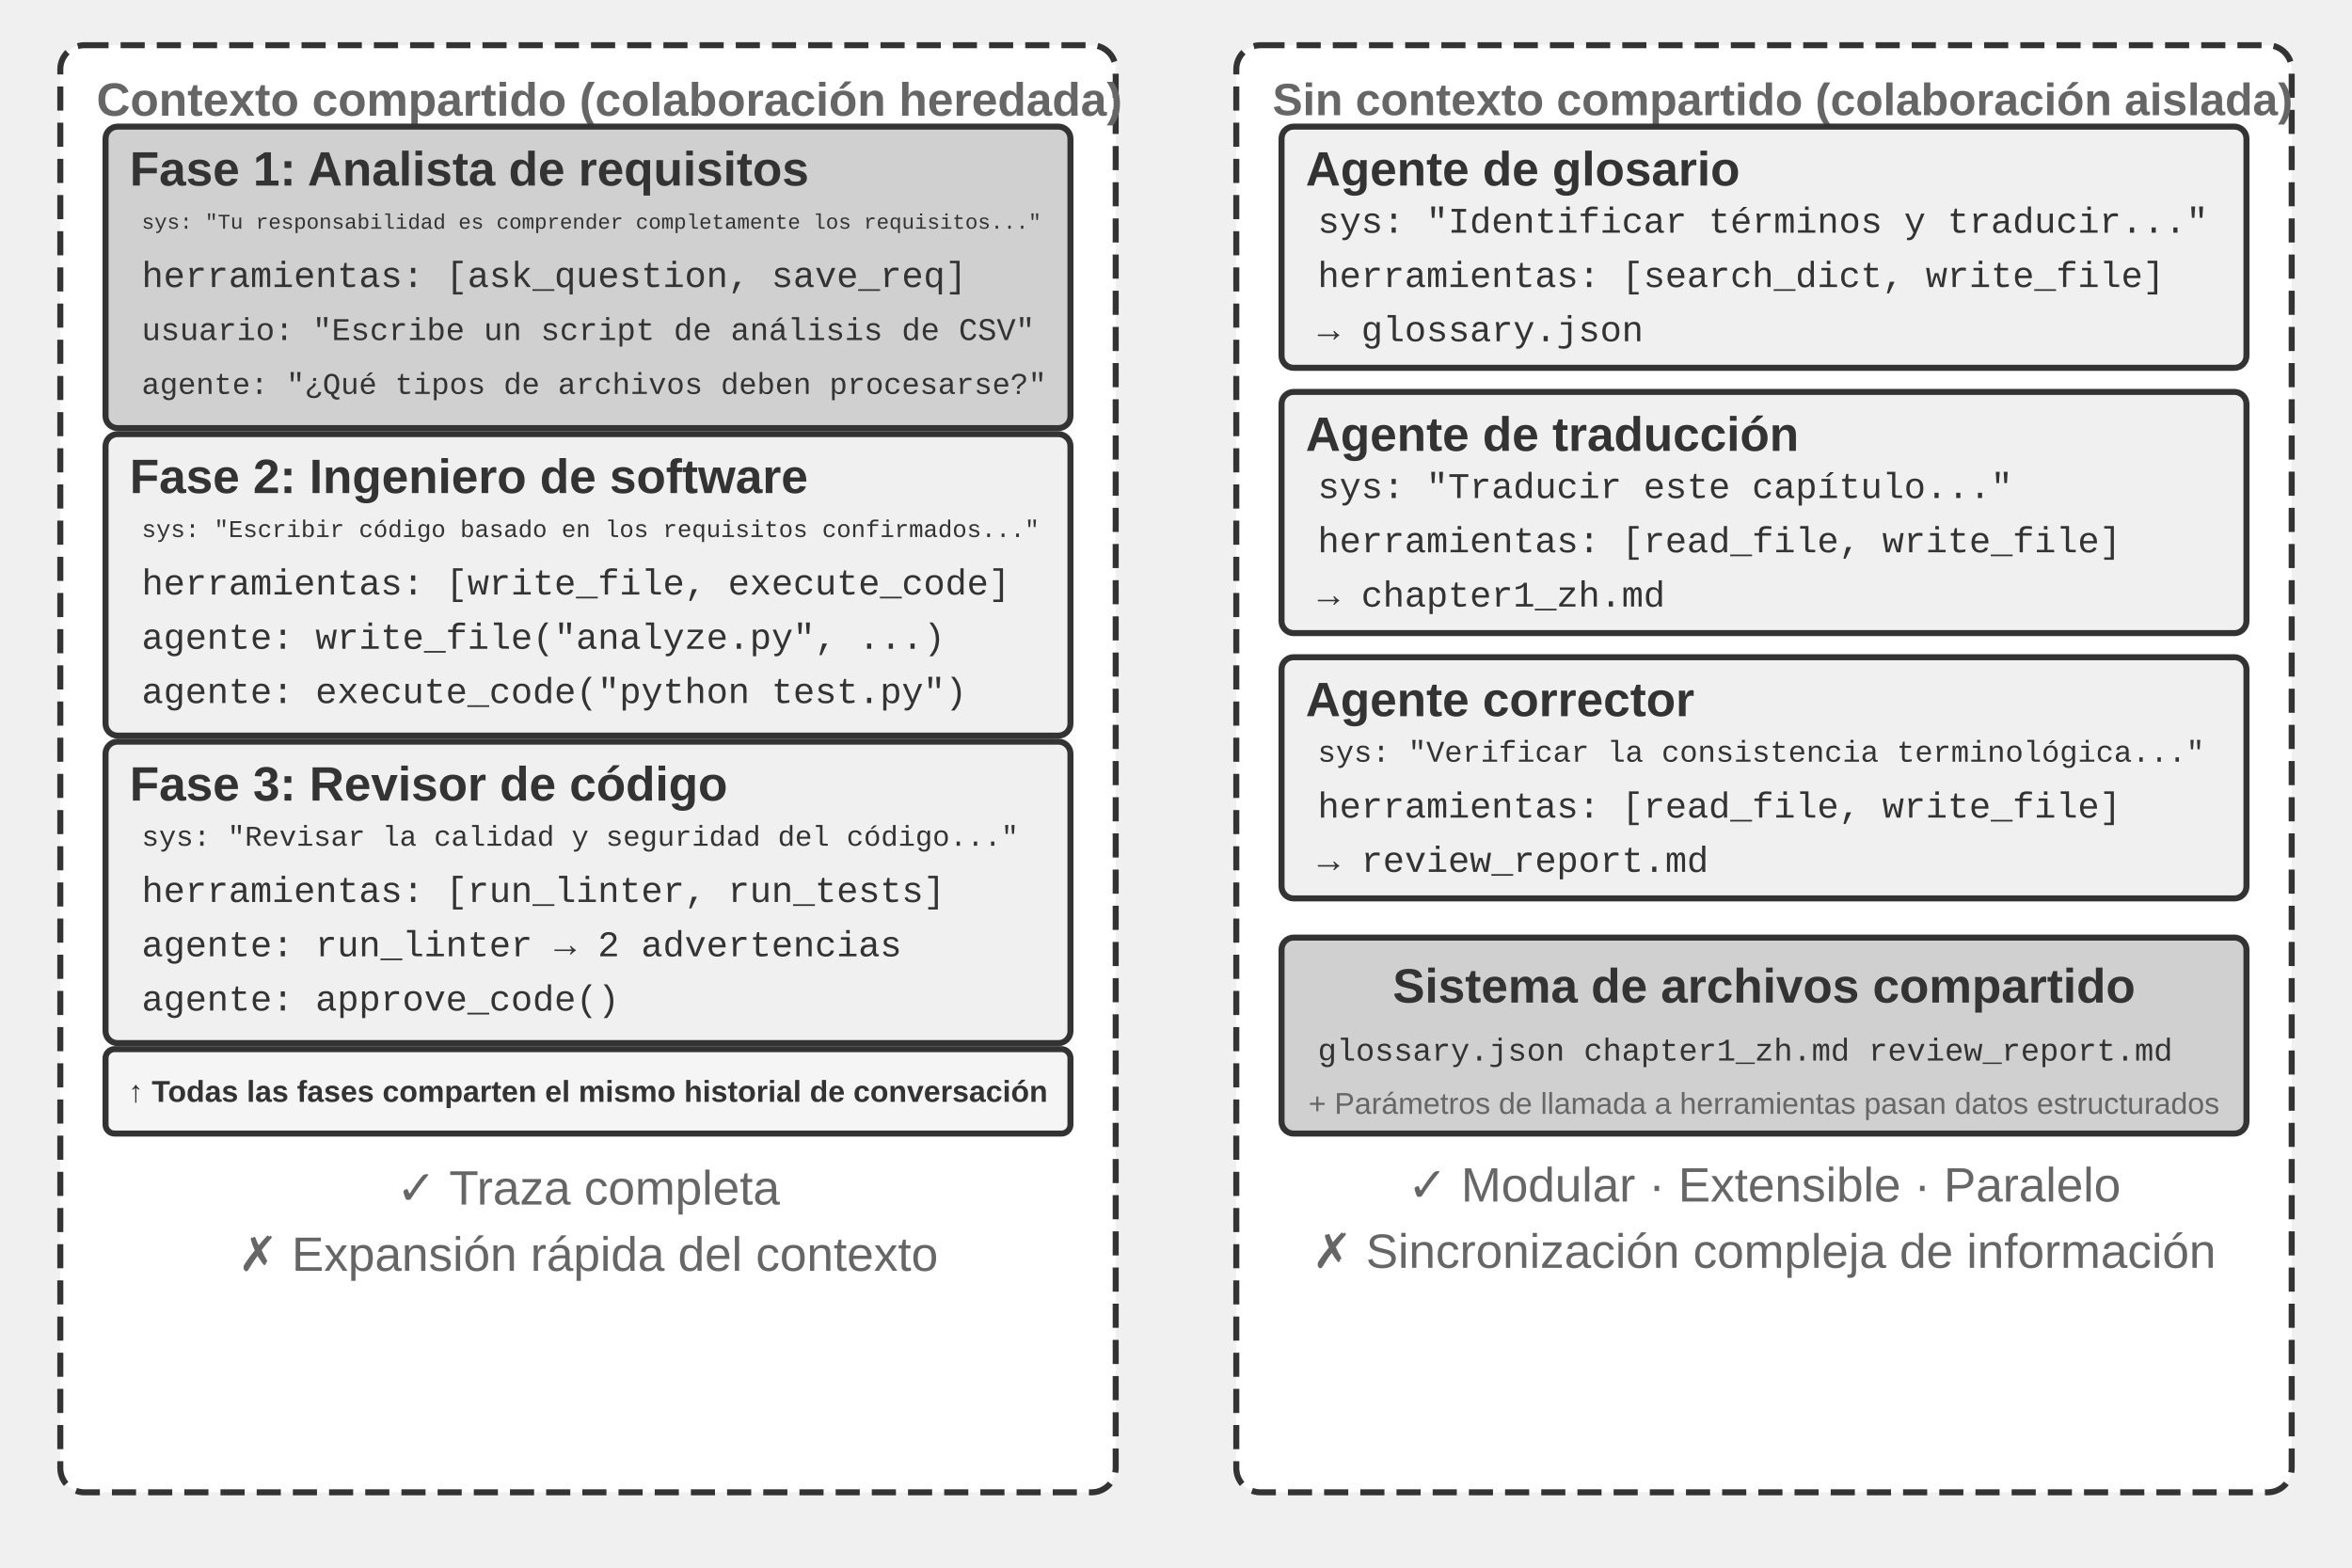
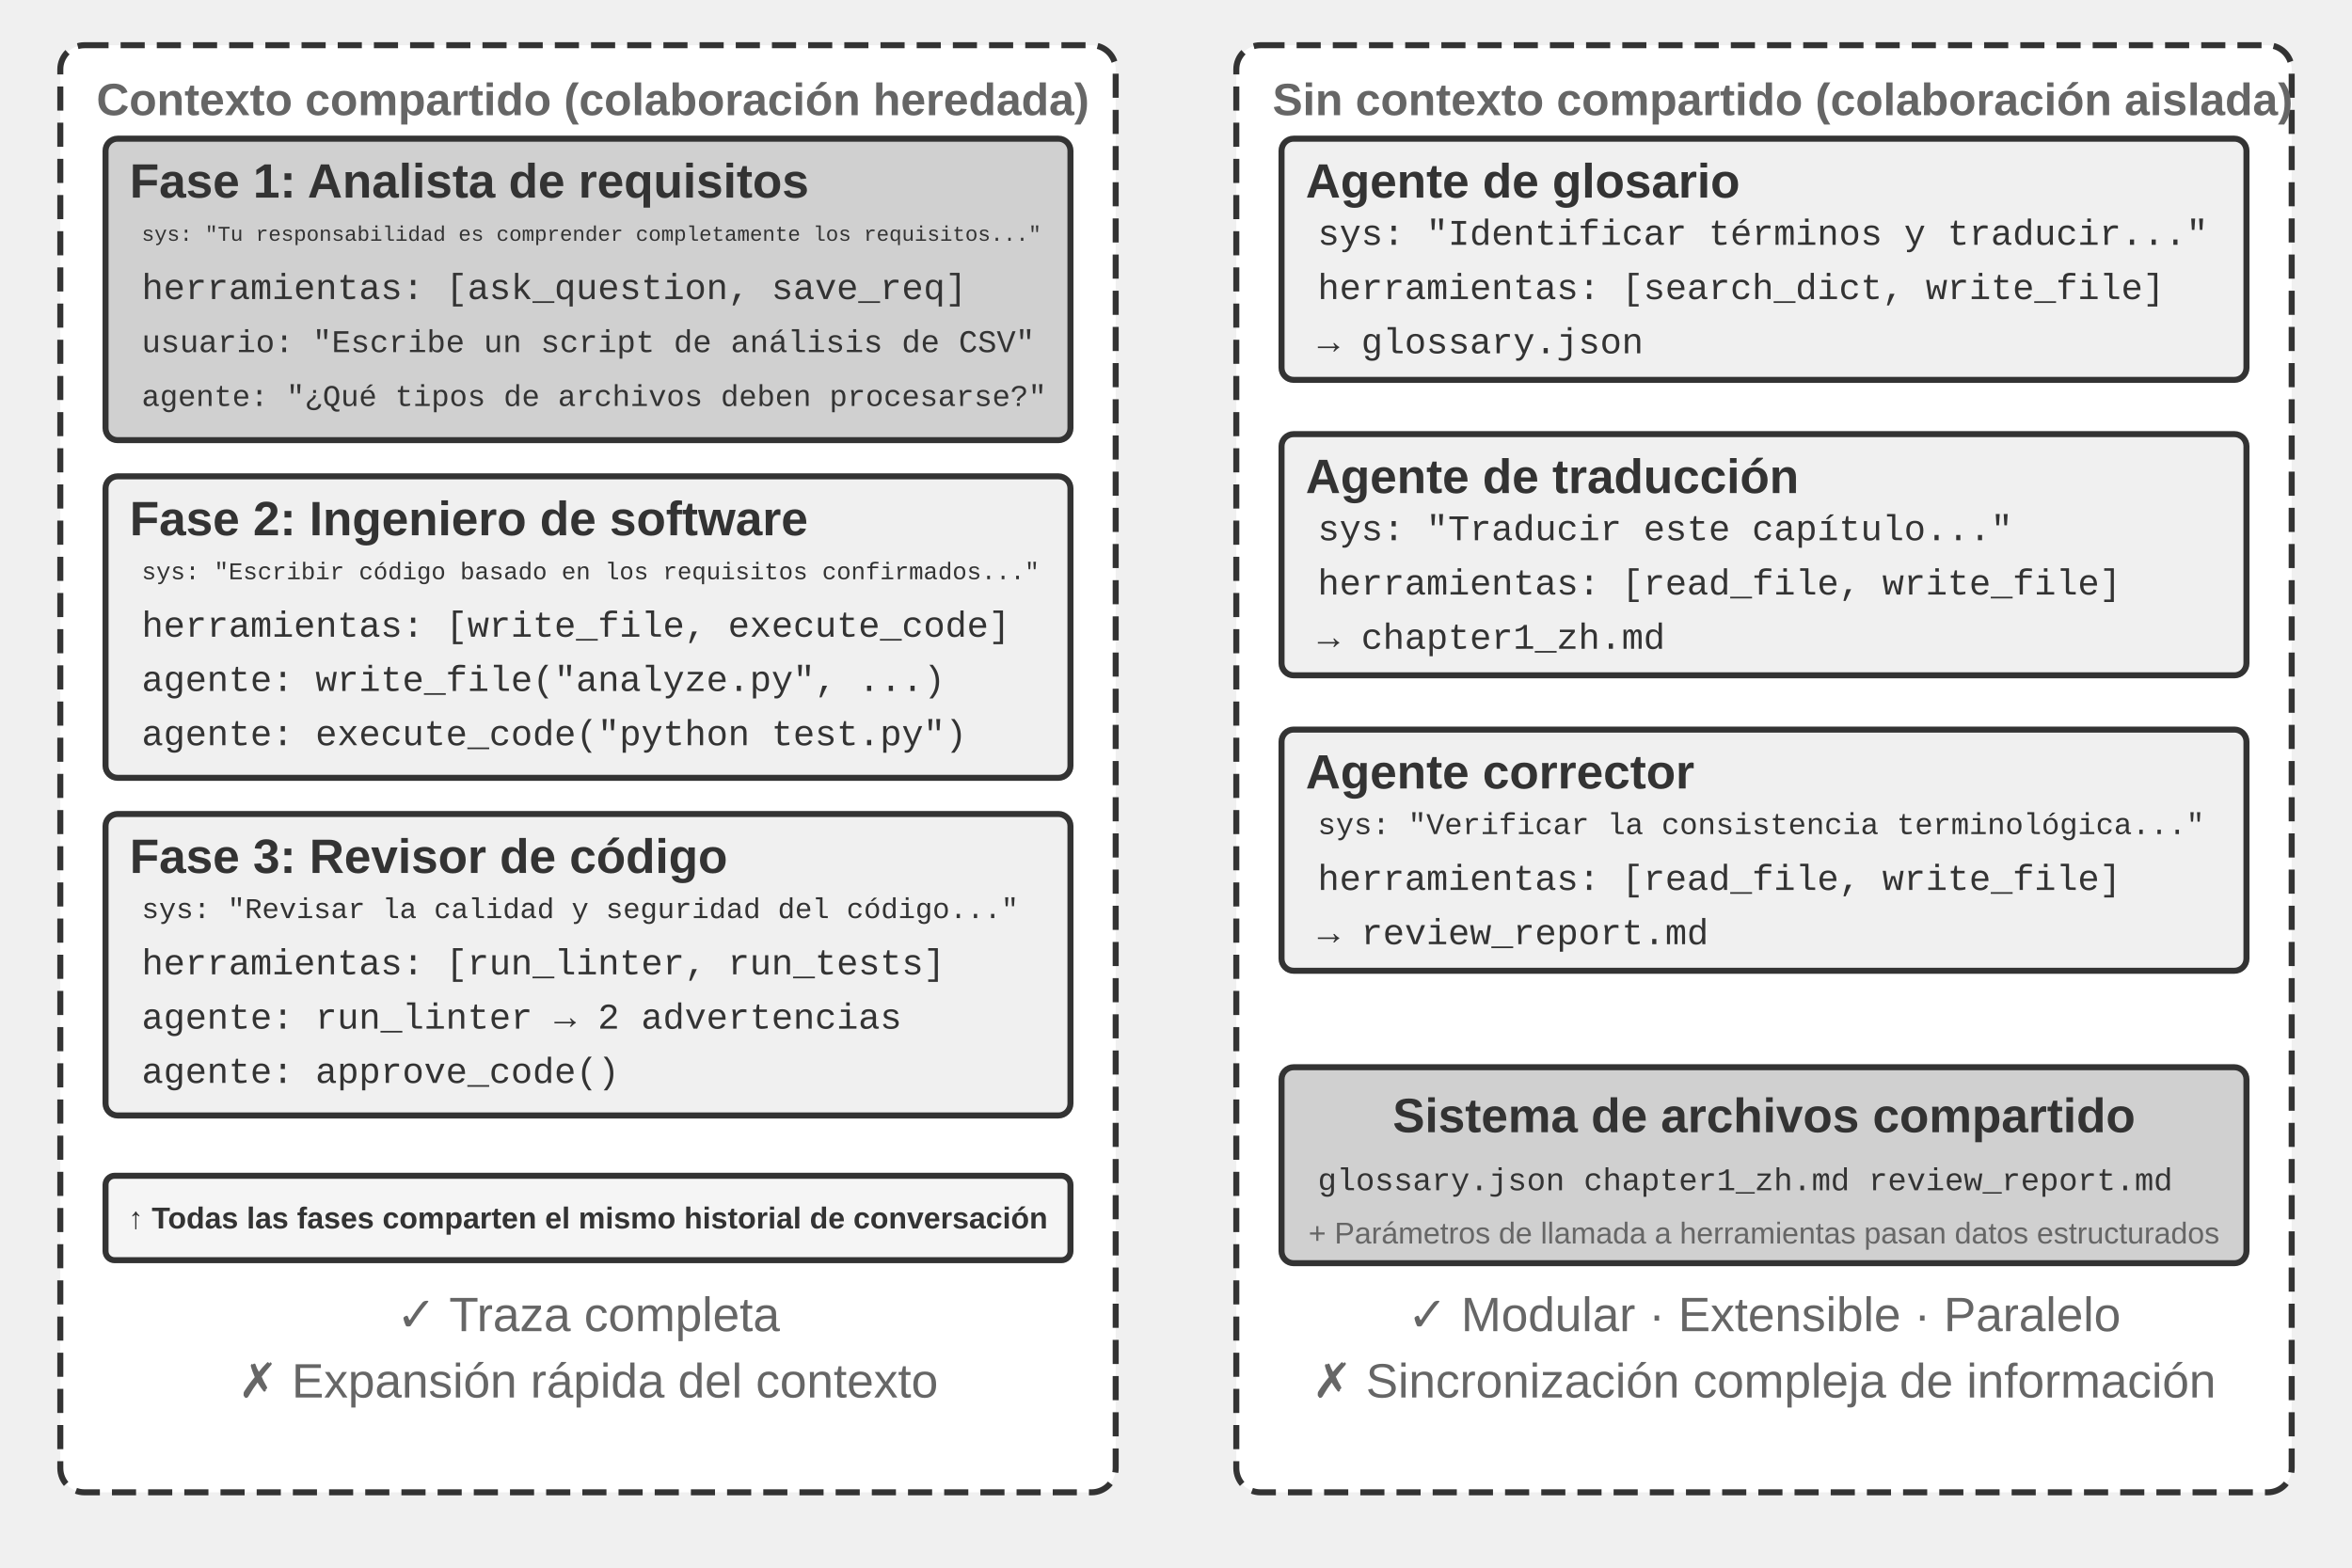
<svg xmlns="http://www.w3.org/2000/svg" viewBox="0 40 780 520" width="780" height="520" style="background:#ffffff">
  <defs>
    <marker id="ah" markerWidth="12" markerHeight="8" refX="12" refY="4" orient="auto">
      <polygon points="0 0, 12 4, 0 8" fill="#333333" />
    </marker>
    <marker id="ah-light" markerWidth="12" markerHeight="8" refX="12" refY="4" orient="auto">
      <polygon points="0 0, 12 4, 0 8" fill="#999999" />
    </marker>
  </defs>
  <rect x="20" y="55" width="350" height="480" rx="8" fill="#ffffff" stroke="#333333" stroke-width="2" stroke-dasharray="8,4" />
-   <text x="32" y="73" font-family="Arial, 'Helvetica Neue', Helvetica, 'PingFang SC', 'Microsoft YaHei', sans-serif" font-size="15.5" fill="#666666" text-anchor="start" dominant-baseline="central" font-weight="bold">Contexto compartido (colaboración heredada)</text>
-   <rect x="35" y="82" width="320" height="100" rx="4" fill="#d0d0d0" stroke="#333333" stroke-width="2" />
-   <text x="43" y="96" font-family="Arial, 'Helvetica Neue', Helvetica, 'PingFang SC', 'Microsoft YaHei', sans-serif" font-size="16" fill="#333333" text-anchor="start" dominant-baseline="central" font-weight="bold">Fase 1: Analista de requisitos</text>
-   <text x="47" y="114" font-family="'Courier New', Courier, monospace" font-size="7" fill="#333333" text-anchor="start" dominant-baseline="central">sys: "Tu responsabilidad es comprender completamente los requisitos..."</text>
-   <text x="47" y="132" font-family="'Courier New', Courier, monospace" font-size="12" fill="#333333" text-anchor="start" dominant-baseline="central">herramientas: [ask_question, save_req]</text>
-   <text x="47" y="150" font-family="'Courier New', Courier, monospace" font-size="10.5" fill="#333333" text-anchor="start" dominant-baseline="central">usuario: "Escribe un script de análisis de CSV"</text>
-   <text x="47" y="168" font-family="'Courier New', Courier, monospace" font-size="10" fill="#333333" text-anchor="start" dominant-baseline="central">agente: "¿Qué tipos de archivos deben procesarse?"</text>
-   <rect x="35" y="184" width="320" height="100" rx="4" fill="#f0f0f0" stroke="#333333" stroke-width="2" />
-   <text x="43" y="198" font-family="Arial, 'Helvetica Neue', Helvetica, 'PingFang SC', 'Microsoft YaHei', sans-serif" font-size="16" fill="#333333" text-anchor="start" dominant-baseline="central" font-weight="bold">Fase 2: Ingeniero de software</text>
-   <text x="47" y="216" font-family="'Courier New', Courier, monospace" font-size="8" fill="#333333" text-anchor="start" dominant-baseline="central">sys: "Escribir código basado en los requisitos confirmados..."</text>
-   <text x="47" y="234" font-family="'Courier New', Courier, monospace" font-size="12" fill="#333333" text-anchor="start" dominant-baseline="central">herramientas: [write_file, execute_code]</text>
-   <text x="47" y="252" font-family="'Courier New', Courier, monospace" font-size="12" fill="#333333" text-anchor="start" dominant-baseline="central">agente: write_file("analyze.py", ...)</text>
-   <text x="47" y="270" font-family="'Courier New', Courier, monospace" font-size="12" fill="#333333" text-anchor="start" dominant-baseline="central">agente: execute_code("python test.py")</text>
-   <rect x="35" y="286" width="320" height="100" rx="4" fill="#f0f0f0" stroke="#333333" stroke-width="2" />
-   <text x="43" y="300" font-family="Arial, 'Helvetica Neue', Helvetica, 'PingFang SC', 'Microsoft YaHei', sans-serif" font-size="16" fill="#333333" text-anchor="start" dominant-baseline="central" font-weight="bold">Fase 3: Revisor de código</text>
-   <text x="47" y="318" font-family="'Courier New', Courier, monospace" font-size="9.5" fill="#333333" text-anchor="start" dominant-baseline="central">sys: "Revisar la calidad y seguridad del código..."</text>
-   <text x="47" y="336" font-family="'Courier New', Courier, monospace" font-size="12" fill="#333333" text-anchor="start" dominant-baseline="central">herramientas: [run_linter, run_tests]</text>
-   <text x="47" y="354" font-family="'Courier New', Courier, monospace" font-size="12" fill="#333333" text-anchor="start" dominant-baseline="central">agente: run_linter → 2 advertencias</text>
-   <text x="47" y="372" font-family="'Courier New', Courier, monospace" font-size="12" fill="#333333" text-anchor="start" dominant-baseline="central">agente: approve_code()</text>
-   <rect x="35" y="388" width="320" height="28" rx="3" fill="#f5f5f5" stroke="#333333" stroke-width="2" />
-   <text x="195" y="402" font-family="Arial, 'Helvetica Neue', Helvetica, 'PingFang SC', 'Microsoft YaHei', sans-serif" font-size="10" fill="#333333" text-anchor="middle" dominant-baseline="central" font-weight="bold">↑ Todas las fases comparten el mismo historial de conversación</text>
-   <text x="195" y="434" font-family="Arial, 'Helvetica Neue', Helvetica, 'PingFang SC', 'Microsoft YaHei', sans-serif" font-size="16" fill="#666666" text-anchor="middle" dominant-baseline="central" font-weight="normal">✓ Traza completa</text>
-   <text x="195" y="456" font-family="Arial, 'Helvetica Neue', Helvetica, 'PingFang SC', 'Microsoft YaHei', sans-serif" font-size="16" fill="#666666" text-anchor="middle" dominant-baseline="central" font-weight="normal">✗ Expansión rápida del contexto</text>
+   <text x="32" y="73" font-family="Arial, 'Helvetica Neue', Helvetica, 'PingFang SC', 'Microsoft YaHei', sans-serif" font-size="15" fill="#666666" text-anchor="start" dominant-baseline="central" font-weight="bold">Contexto compartido (colaboración heredada)</text>
+   <g transform="translate(0 4)">
+     <rect x="35" y="82" width="320" height="100" rx="4" fill="#d0d0d0" stroke="#333333" stroke-width="2" />
+     <text x="43" y="96" font-family="Arial, 'Helvetica Neue', Helvetica, 'PingFang SC', 'Microsoft YaHei', sans-serif" font-size="16" fill="#333333" text-anchor="start" dominant-baseline="central" font-weight="bold">Fase 1: Analista de requisitos</text>
+     <text x="47" y="114" font-family="'Courier New', Courier, monospace" font-size="7" fill="#333333" text-anchor="start" dominant-baseline="central">sys: "Tu responsabilidad es comprender completamente los requisitos..."</text>
+     <text x="47" y="132" font-family="'Courier New', Courier, monospace" font-size="12" fill="#333333" text-anchor="start" dominant-baseline="central">herramientas: [ask_question, save_req]</text>
+     <text x="47" y="150" font-family="'Courier New', Courier, monospace" font-size="10.5" fill="#333333" text-anchor="start" dominant-baseline="central">usuario: "Escribe un script de análisis de CSV"</text>
+     <text x="47" y="168" font-family="'Courier New', Courier, monospace" font-size="10" fill="#333333" text-anchor="start" dominant-baseline="central">agente: "¿Qué tipos de archivos deben procesarse?"</text>
+     <g transform="translate(0 10)">
+       <rect x="35" y="184" width="320" height="100" rx="4" fill="#f0f0f0" stroke="#333333" stroke-width="2" />
+       <text x="43" y="198" font-family="Arial, 'Helvetica Neue', Helvetica, 'PingFang SC', 'Microsoft YaHei', sans-serif" font-size="16" fill="#333333" text-anchor="start" dominant-baseline="central" font-weight="bold">Fase 2: Ingeniero de software</text>
+       <text x="47" y="216" font-family="'Courier New', Courier, monospace" font-size="8" fill="#333333" text-anchor="start" dominant-baseline="central">sys: "Escribir código basado en los requisitos confirmados..."</text>
+       <text x="47" y="234" font-family="'Courier New', Courier, monospace" font-size="12" fill="#333333" text-anchor="start" dominant-baseline="central">herramientas: [write_file, execute_code]</text>
+       <text x="47" y="252" font-family="'Courier New', Courier, monospace" font-size="12" fill="#333333" text-anchor="start" dominant-baseline="central">agente: write_file("analyze.py", ...)</text>
+       <text x="47" y="270" font-family="'Courier New', Courier, monospace" font-size="12" fill="#333333" text-anchor="start" dominant-baseline="central">agente: execute_code("python test.py")</text>
+     </g>
+     <g transform="translate(0 20)">
+       <rect x="35" y="286" width="320" height="100" rx="4" fill="#f0f0f0" stroke="#333333" stroke-width="2" />
+       <text x="43" y="300" font-family="Arial, 'Helvetica Neue', Helvetica, 'PingFang SC', 'Microsoft YaHei', sans-serif" font-size="16" fill="#333333" text-anchor="start" dominant-baseline="central" font-weight="bold">Fase 3: Revisor de código</text>
+       <text x="47" y="318" font-family="'Courier New', Courier, monospace" font-size="9.5" fill="#333333" text-anchor="start" dominant-baseline="central">sys: "Revisar la calidad y seguridad del código..."</text>
+       <text x="47" y="336" font-family="'Courier New', Courier, monospace" font-size="12" fill="#333333" text-anchor="start" dominant-baseline="central">herramientas: [run_linter, run_tests]</text>
+       <text x="47" y="354" font-family="'Courier New', Courier, monospace" font-size="12" fill="#333333" text-anchor="start" dominant-baseline="central">agente: run_linter → 2 advertencias</text>
+       <text x="47" y="372" font-family="'Courier New', Courier, monospace" font-size="12" fill="#333333" text-anchor="start" dominant-baseline="central">agente: approve_code()</text>
+     </g>
+     <g transform="translate(0 38)">
+       <rect x="35" y="388" width="320" height="28" rx="3" fill="#f5f5f5" stroke="#333333" stroke-width="2" />
+       <text x="195" y="402" font-family="Arial, 'Helvetica Neue', Helvetica, 'PingFang SC', 'Microsoft YaHei', sans-serif" font-size="10" fill="#333333" text-anchor="middle" dominant-baseline="central" font-weight="bold">↑ Todas las fases comparten el mismo historial de conversación</text>
+       <text x="195" y="434" font-family="Arial, 'Helvetica Neue', Helvetica, 'PingFang SC', 'Microsoft YaHei', sans-serif" font-size="16" fill="#666666" text-anchor="middle" dominant-baseline="central" font-weight="normal">✓ Traza completa</text>
+       <text x="195" y="456" font-family="Arial, 'Helvetica Neue', Helvetica, 'PingFang SC', 'Microsoft YaHei', sans-serif" font-size="16" fill="#666666" text-anchor="middle" dominant-baseline="central" font-weight="normal">✗ Expansión rápida del contexto</text>
+     </g>
+   </g>
  <rect x="410" y="55" width="350" height="480" rx="8" fill="#ffffff" stroke="#333333" stroke-width="2" stroke-dasharray="8,4" />
  <text x="422" y="73" font-family="Arial, 'Helvetica Neue', Helvetica, 'PingFang SC', 'Microsoft YaHei', sans-serif" font-size="15" fill="#666666" text-anchor="start" dominant-baseline="central" font-weight="bold">Sin contexto compartido (colaboración aislada)</text>
-   <rect x="425" y="82" width="320" height="80" rx="4" fill="#f0f0f0" stroke="#333333" stroke-width="2" />
-   <text x="433" y="96" font-family="Arial, 'Helvetica Neue', Helvetica, 'PingFang SC', 'Microsoft YaHei', sans-serif" font-size="16" fill="#333333" text-anchor="start" dominant-baseline="central" font-weight="bold">Agente de glosario</text>
-   <text x="437" y="114" font-family="'Courier New', Courier, monospace" font-size="12" fill="#333333" text-anchor="start" dominant-baseline="central">sys: "Identificar términos y traducir..."</text>
-   <text x="437" y="132" font-family="'Courier New', Courier, monospace" font-size="12" fill="#333333" text-anchor="start" dominant-baseline="central">herramientas: [search_dict, write_file]</text>
-   <text x="437" y="150" font-family="'Courier New', Courier, monospace" font-size="12" fill="#333333" text-anchor="start" dominant-baseline="central">→ glossary.json</text>
-   <rect x="425" y="170" width="320" height="80" rx="4" fill="#f0f0f0" stroke="#333333" stroke-width="2" />
-   <text x="433" y="184" font-family="Arial, 'Helvetica Neue', Helvetica, 'PingFang SC', 'Microsoft YaHei', sans-serif" font-size="16" fill="#333333" text-anchor="start" dominant-baseline="central" font-weight="bold">Agente de traducción</text>
-   <text x="437" y="202" font-family="'Courier New', Courier, monospace" font-size="12" fill="#333333" text-anchor="start" dominant-baseline="central">sys: "Traducir este capítulo..."</text>
-   <text x="437" y="220" font-family="'Courier New', Courier, monospace" font-size="12" fill="#333333" text-anchor="start" dominant-baseline="central">herramientas: [read_file, write_file]</text>
-   <text x="437" y="238" font-family="'Courier New', Courier, monospace" font-size="12" fill="#333333" text-anchor="start" dominant-baseline="central">→ chapter1_zh.md</text>
-   <rect x="425" y="258" width="320" height="80" rx="4" fill="#f0f0f0" stroke="#333333" stroke-width="2" />
-   <text x="433" y="272" font-family="Arial, 'Helvetica Neue', Helvetica, 'PingFang SC', 'Microsoft YaHei', sans-serif" font-size="16" fill="#333333" text-anchor="start" dominant-baseline="central" font-weight="bold">Agente corrector</text>
-   <text x="437" y="290" font-family="'Courier New', Courier, monospace" font-size="10" fill="#333333" text-anchor="start" dominant-baseline="central">sys: "Verificar la consistencia terminológica..."</text>
-   <text x="437" y="308" font-family="'Courier New', Courier, monospace" font-size="12" fill="#333333" text-anchor="start" dominant-baseline="central">herramientas: [read_file, write_file]</text>
-   <text x="437" y="326" font-family="'Courier New', Courier, monospace" font-size="12" fill="#333333" text-anchor="start" dominant-baseline="central">→ review_report.md</text>
-   <rect x="425" y="351" width="320" height="65" rx="4" fill="#d0d0d0" stroke="#333333" stroke-width="2" />
-   <text x="585" y="367" font-family="Arial, 'Helvetica Neue', Helvetica, 'PingFang SC', 'Microsoft YaHei', sans-serif" font-size="16" fill="#333333" text-anchor="middle" dominant-baseline="central" font-weight="bold">Sistema de archivos compartido</text>
-   <text x="437" y="389" font-family="'Courier New', Courier, monospace" font-size="10.5" fill="#333333" text-anchor="start" dominant-baseline="central">glossary.json  chapter1_zh.md  review_report.md</text>
-   <text x="585" y="406" font-family="Arial, 'Helvetica Neue', Helvetica, 'PingFang SC', 'Microsoft YaHei', sans-serif" font-size="10" fill="#666666" text-anchor="middle" dominant-baseline="central" font-weight="normal">+ Parámetros de llamada a herramientas pasan datos estructurados</text>
-   <text x="585" y="433" font-family="Arial, 'Helvetica Neue', Helvetica, 'PingFang SC', 'Microsoft YaHei', sans-serif" font-size="16" fill="#666666" text-anchor="middle" dominant-baseline="central" font-weight="normal">✓ Modular · Extensible · Paralelo</text>
-   <text x="585" y="455" font-family="Arial, 'Helvetica Neue', Helvetica, 'PingFang SC', 'Microsoft YaHei', sans-serif" font-size="16" fill="#666666" text-anchor="middle" dominant-baseline="central" font-weight="normal">✗ Sincronización compleja de información</text>
+   <g transform="translate(0 4)">
+     <rect x="425" y="82" width="320" height="80" rx="4" fill="#f0f0f0" stroke="#333333" stroke-width="2" />
+     <text x="433" y="96" font-family="Arial, 'Helvetica Neue', Helvetica, 'PingFang SC', 'Microsoft YaHei', sans-serif" font-size="16" fill="#333333" text-anchor="start" dominant-baseline="central" font-weight="bold">Agente de glosario</text>
+     <text x="437" y="114" font-family="'Courier New', Courier, monospace" font-size="12" fill="#333333" text-anchor="start" dominant-baseline="central">sys: "Identificar términos y traducir..."</text>
+     <text x="437" y="132" font-family="'Courier New', Courier, monospace" font-size="12" fill="#333333" text-anchor="start" dominant-baseline="central">herramientas: [search_dict, write_file]</text>
+     <text x="437" y="150" font-family="'Courier New', Courier, monospace" font-size="12" fill="#333333" text-anchor="start" dominant-baseline="central">→ glossary.json</text>
+     <g transform="translate(0 10)">
+       <rect x="425" y="170" width="320" height="80" rx="4" fill="#f0f0f0" stroke="#333333" stroke-width="2" />
+       <text x="433" y="184" font-family="Arial, 'Helvetica Neue', Helvetica, 'PingFang SC', 'Microsoft YaHei', sans-serif" font-size="16" fill="#333333" text-anchor="start" dominant-baseline="central" font-weight="bold">Agente de traducción</text>
+       <text x="437" y="202" font-family="'Courier New', Courier, monospace" font-size="12" fill="#333333" text-anchor="start" dominant-baseline="central">sys: "Traducir este capítulo..."</text>
+       <text x="437" y="220" font-family="'Courier New', Courier, monospace" font-size="12" fill="#333333" text-anchor="start" dominant-baseline="central">herramientas: [read_file, write_file]</text>
+       <text x="437" y="238" font-family="'Courier New', Courier, monospace" font-size="12" fill="#333333" text-anchor="start" dominant-baseline="central">→ chapter1_zh.md</text>
+     </g>
+     <g transform="translate(0 20)">
+       <rect x="425" y="258" width="320" height="80" rx="4" fill="#f0f0f0" stroke="#333333" stroke-width="2" />
+       <text x="433" y="272" font-family="Arial, 'Helvetica Neue', Helvetica, 'PingFang SC', 'Microsoft YaHei', sans-serif" font-size="16" fill="#333333" text-anchor="start" dominant-baseline="central" font-weight="bold">Agente corrector</text>
+       <text x="437" y="290" font-family="'Courier New', Courier, monospace" font-size="10" fill="#333333" text-anchor="start" dominant-baseline="central">sys: "Verificar la consistencia terminológica..."</text>
+       <text x="437" y="308" font-family="'Courier New', Courier, monospace" font-size="12" fill="#333333" text-anchor="start" dominant-baseline="central">herramientas: [read_file, write_file]</text>
+       <text x="437" y="326" font-family="'Courier New', Courier, monospace" font-size="12" fill="#333333" text-anchor="start" dominant-baseline="central">→ review_report.md</text>
+     </g>
+     <g transform="translate(0 39)">
+       <rect x="425" y="351" width="320" height="65" rx="4" fill="#d0d0d0" stroke="#333333" stroke-width="2" />
+       <text x="585" y="367" font-family="Arial, 'Helvetica Neue', Helvetica, 'PingFang SC', 'Microsoft YaHei', sans-serif" font-size="16" fill="#333333" text-anchor="middle" dominant-baseline="central" font-weight="bold">Sistema de archivos compartido</text>
+       <text x="437" y="389" font-family="'Courier New', Courier, monospace" font-size="10.5" fill="#333333" text-anchor="start" dominant-baseline="central">glossary.json  chapter1_zh.md  review_report.md</text>
+       <text x="585" y="406" font-family="Arial, 'Helvetica Neue', Helvetica, 'PingFang SC', 'Microsoft YaHei', sans-serif" font-size="10" fill="#666666" text-anchor="middle" dominant-baseline="central" font-weight="normal">+ Parámetros de llamada a herramientas pasan datos estructurados</text>
+       <text x="585" y="433" font-family="Arial, 'Helvetica Neue', Helvetica, 'PingFang SC', 'Microsoft YaHei', sans-serif" font-size="16" fill="#666666" text-anchor="middle" dominant-baseline="central" font-weight="normal">✓ Modular · Extensible · Paralelo</text>
+       <text x="585" y="455" font-family="Arial, 'Helvetica Neue', Helvetica, 'PingFang SC', 'Microsoft YaHei', sans-serif" font-size="16" fill="#666666" text-anchor="middle" dominant-baseline="central" font-weight="normal">✗ Sincronización compleja de información</text>
+     </g>
+   </g>
</svg>
